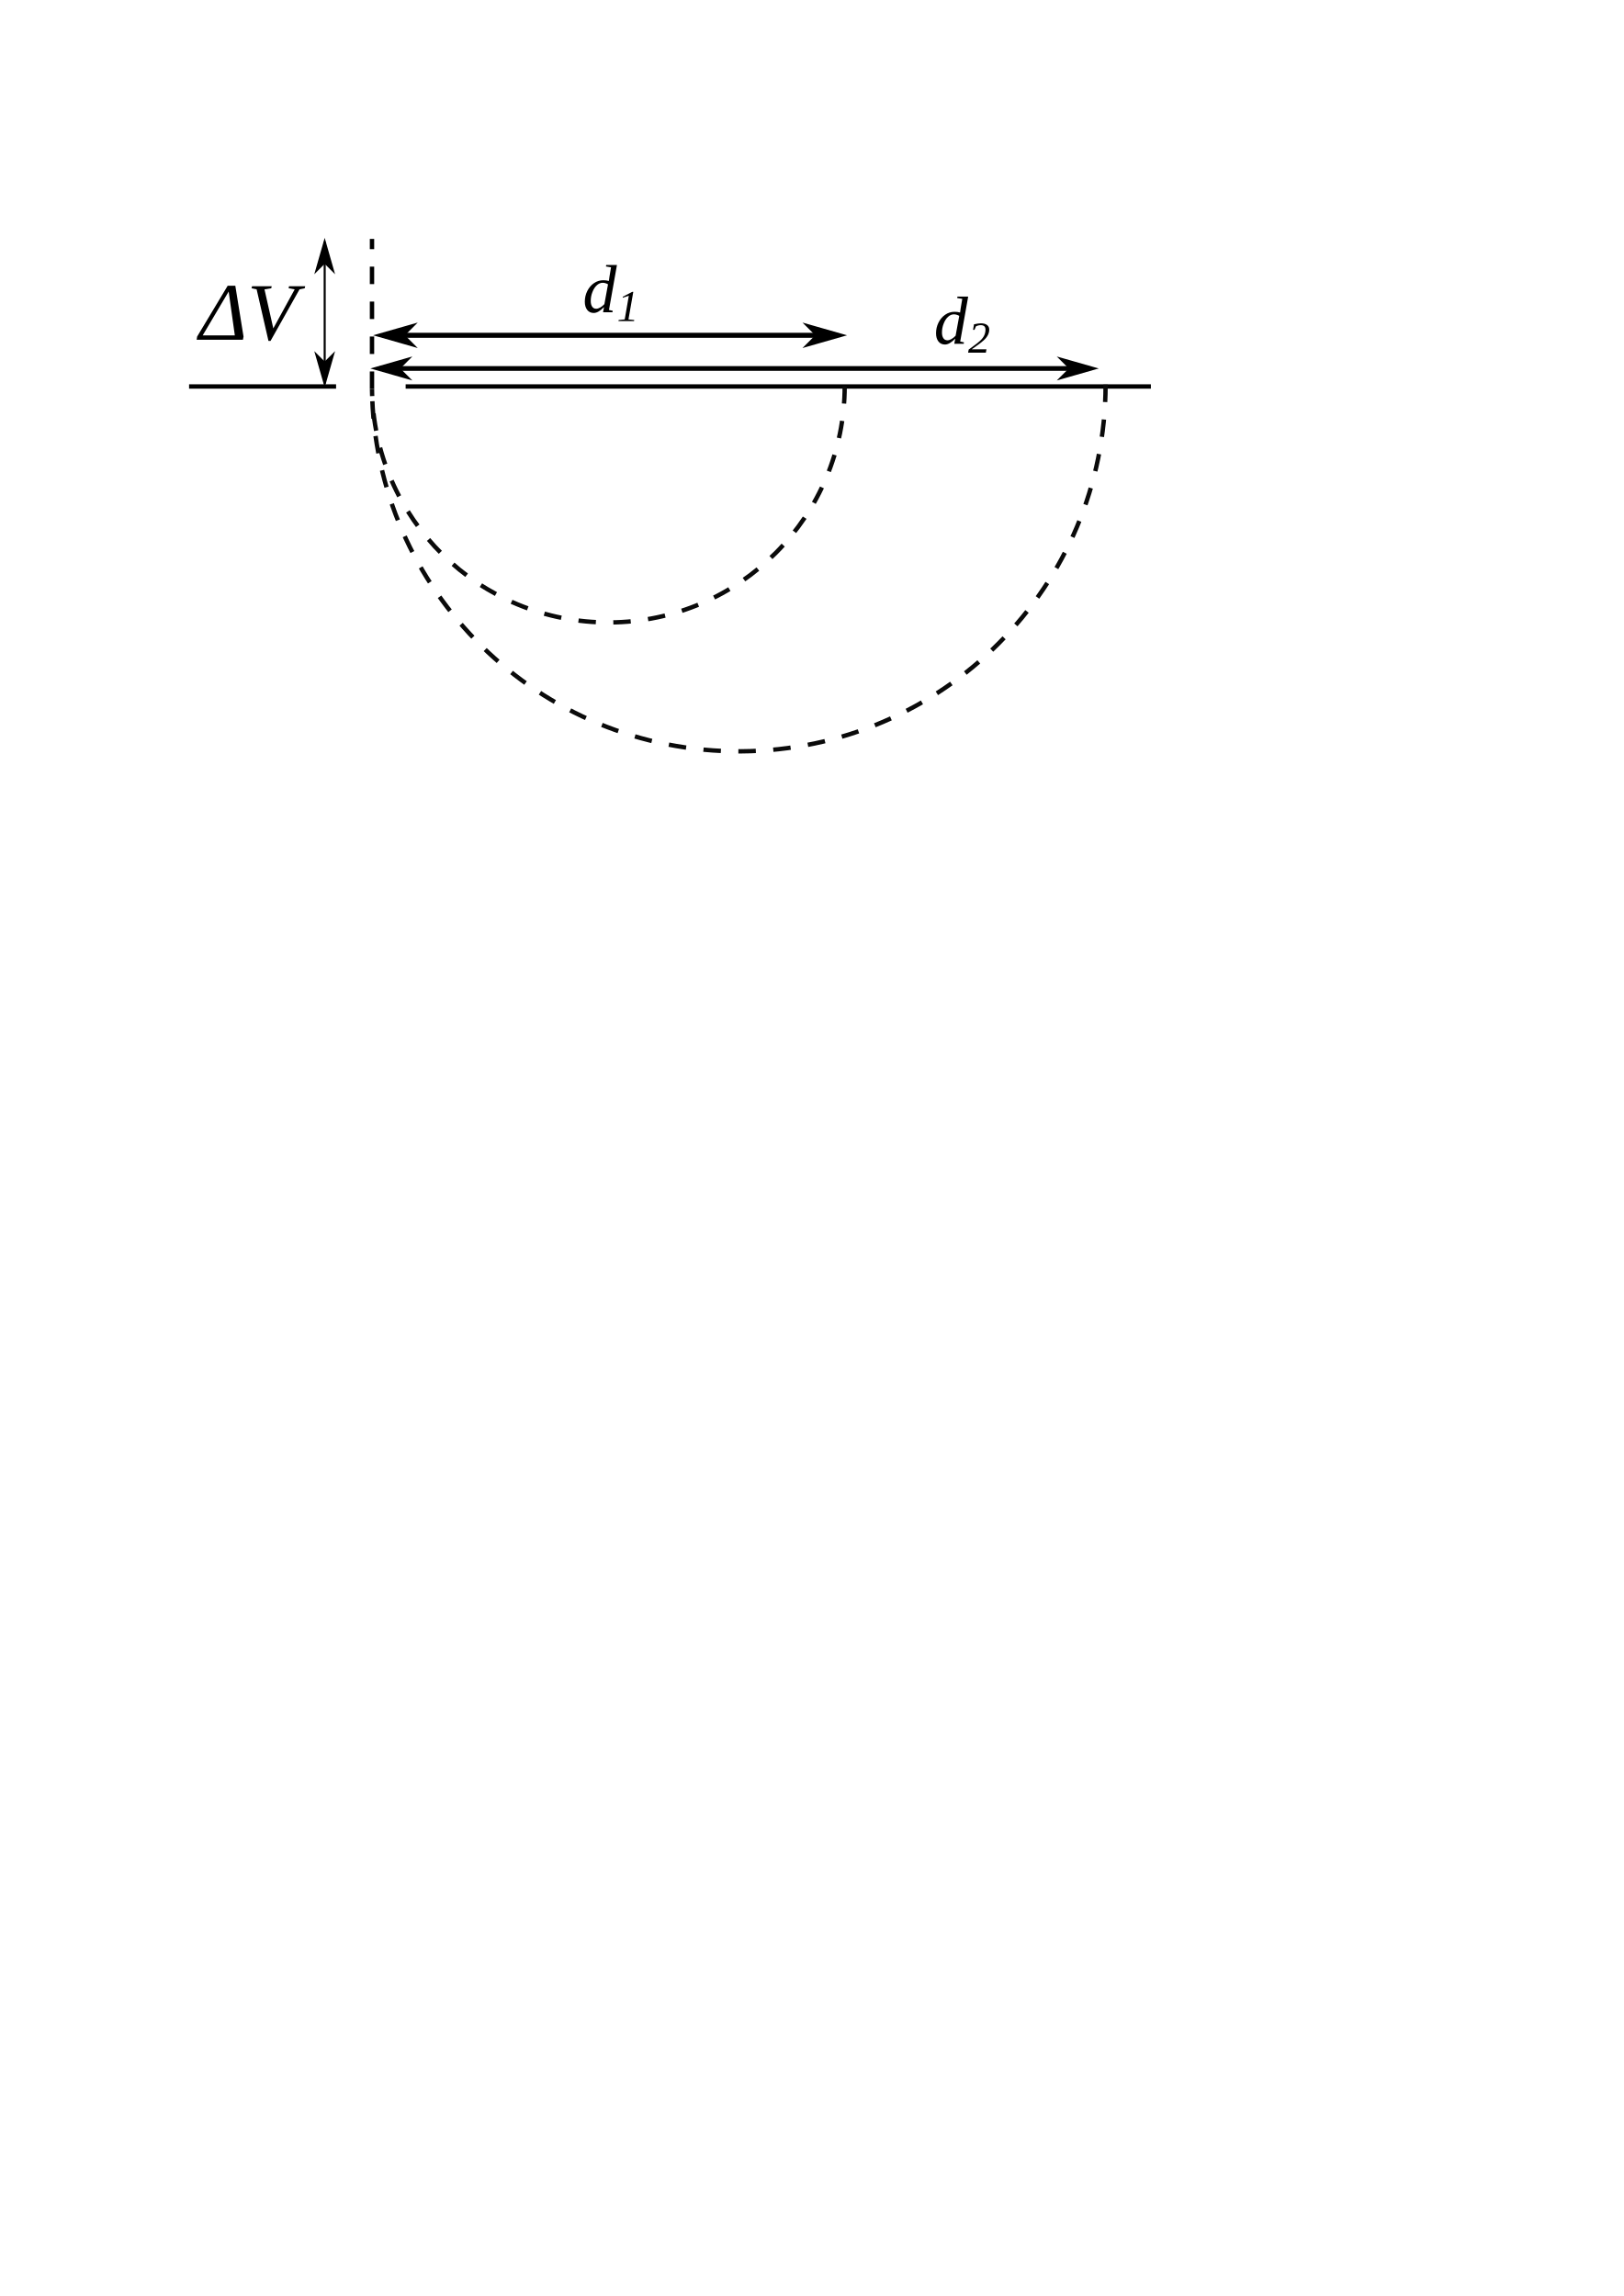
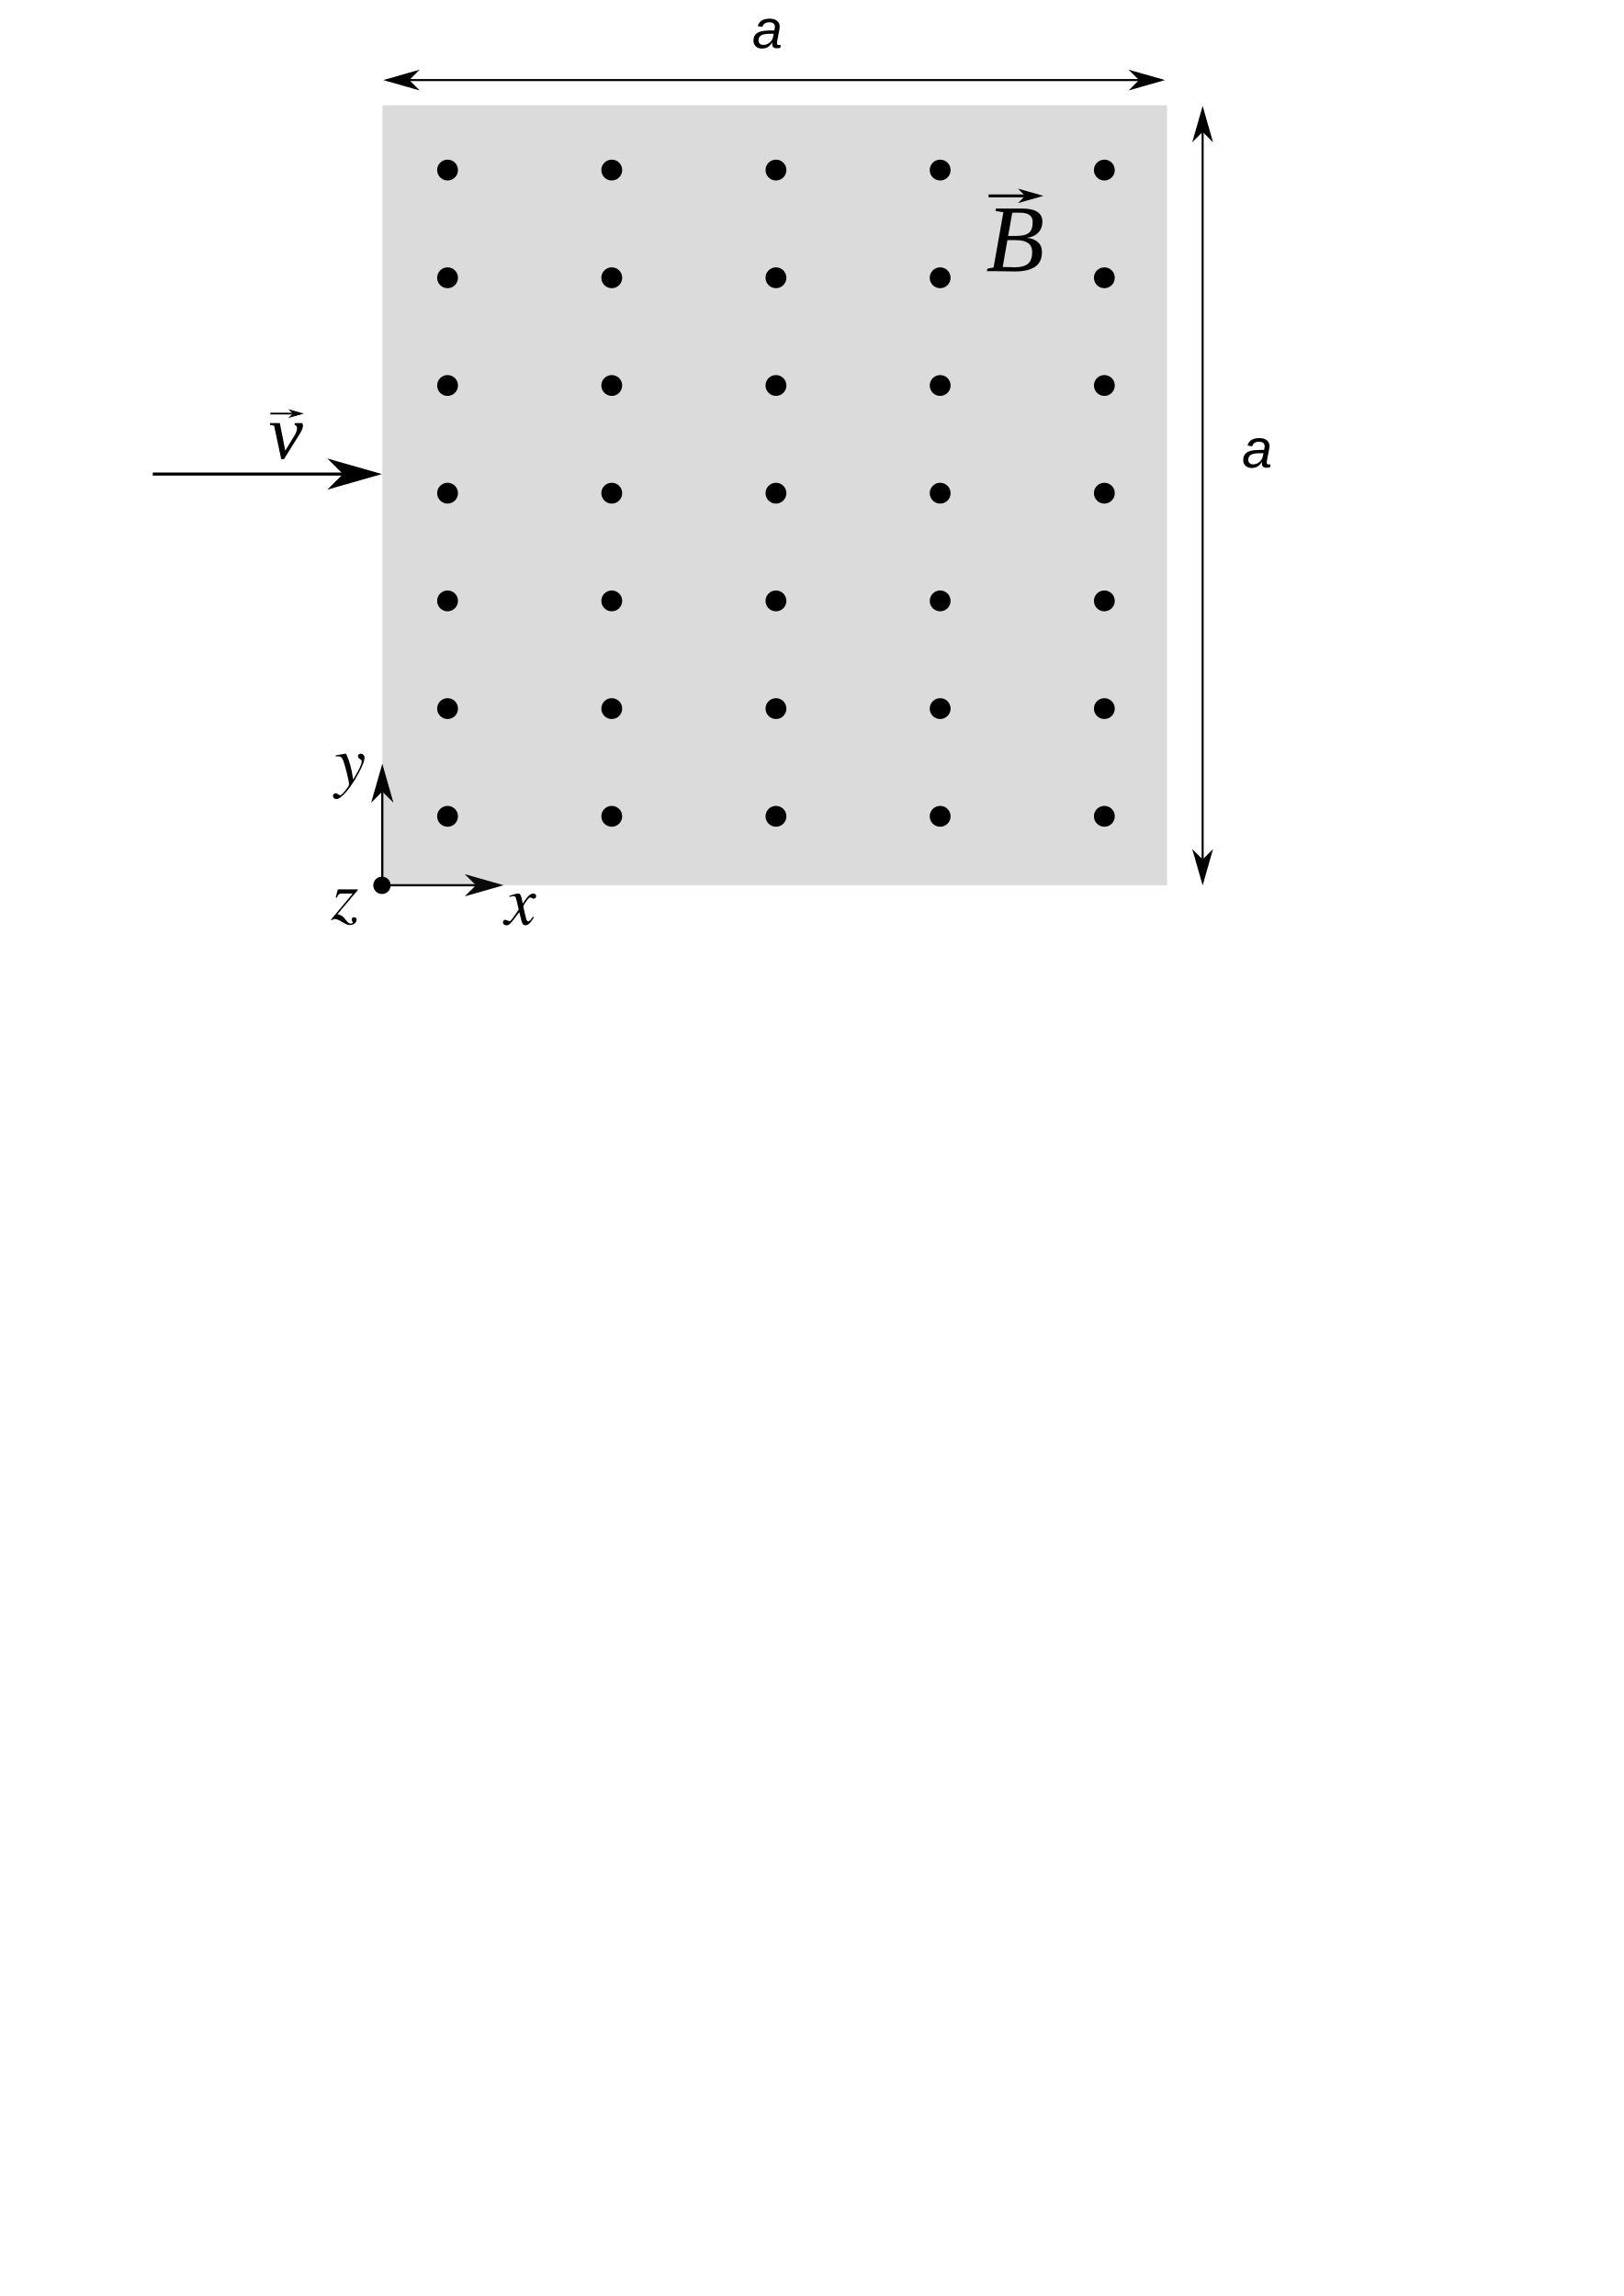
- <svg xmlns="http://www.w3.org/2000/svg" width="210mm" height="297mm" viewBox="0 0 210 297" version="1.1" id="svg1185">
-   <defs id="defs1179">
-     <marker style="overflow:visible" id="marker4689" refX="0.0" refY="0.0" orient="auto">
-       <path transform="scale(0.4) translate(10,0)" style="fill-rule:evenodd;stroke:#000000;stroke-width:1pt;stroke-opacity:1;fill:#000000;fill-opacity:1" d="M 0.0,0.0 L 5.0,-5.0 L -12.5,0.0 L 5.0,5.0 L 0.0,0.0 z " id="path4687" />
+ <svg xmlns="http://www.w3.org/2000/svg" width="210mm" height="297mm" viewBox="0 0 744.094 1052.362" id="svg7796" version="1.1">
+   <defs id="defs7798">
+     <marker orient="auto" refY="0.0" refX="0.0" id="Arrow1Lstart" style="overflow:visible">
+       <path id="path1198" d="M 0.0,0.0 L 5.0,-5.0 L -12.5,0.0 L 5.0,5.0 L 0.0,0.0 z " style="fill-rule:evenodd;stroke:#000000;stroke-width:1pt;stroke-opacity:1;fill:#000000;fill-opacity:1" transform="scale(0.8) translate(12.5,0)" />
+     </marker>
+     <marker style="overflow:visible;" id="marker1148" refX="0.0" refY="0.0" orient="auto">
+       <path transform="scale(0.8) rotate(180) translate(12.5,0)" style="fill-rule:evenodd;stroke:#000000;stroke-width:1pt;stroke-opacity:1;fill:#000000;fill-opacity:1" d="M 0.0,0.0 L 5.0,-5.0 L -12.5,0.0 L 5.0,5.0 L 0.0,0.0 z " id="path1146" />
    </marker>
    <marker orient="auto" refY="0.0" refX="0.0" id="Arrow1Mend" style="overflow:visible;">
-       <path id="path2089" d="M 0.0,0.0 L 5.0,-5.0 L -12.5,0.0 L 5.0,5.0 L 0.0,0.0 z " style="fill-rule:evenodd;stroke:#000000;stroke-width:1pt;stroke-opacity:1;fill:#000000;fill-opacity:1" transform="scale(0.4) rotate(180) translate(10,0)" />
+       <path id="path878" d="M 0.0,0.0 L 5.0,-5.0 L -12.5,0.0 L 5.0,5.0 L 0.0,0.0 z " style="fill-rule:evenodd;stroke:#000000;stroke-width:1pt;stroke-opacity:1;fill:#000000;fill-opacity:1" transform="scale(0.4) rotate(180) translate(10,0)" />
    </marker>
-     <marker orient="auto" refY="0.0" refX="0.0" id="Arrow1Mstart" style="overflow:visible">
-       <path id="path2086" d="M 0.0,0.0 L 5.0,-5.0 L -12.5,0.0 L 5.0,5.0 L 0.0,0.0 z " style="fill-rule:evenodd;stroke:#000000;stroke-width:1pt;stroke-opacity:1;fill:#000000;fill-opacity:1" transform="scale(0.4) translate(10,0)" />
+     <marker orient="auto" refY="0.0" refX="0.0" id="Arrow1Lend" style="overflow:visible;">
+       <path id="path844" d="M 0.0,0.0 L 5.0,-5.0 L -12.5,0.0 L 5.0,5.0 L 0.0,0.0 z " style="fill-rule:evenodd;stroke:#000000;stroke-width:1pt;stroke-opacity:1;fill:#000000;fill-opacity:1" transform="scale(0.8) rotate(180) translate(12.5,0)" />
    </marker>
-     <marker orient="auto" refY="0.0" refX="0.0" id="Arrow1Lstart" style="overflow:visible">
-       <path id="path2080" d="M 0.0,0.0 L 5.0,-5.0 L -12.5,0.0 L 5.0,5.0 L 0.0,0.0 z " style="fill-rule:evenodd;stroke:#000000;stroke-width:1pt;stroke-opacity:1;fill:#000000;fill-opacity:1" transform="scale(0.8) translate(12.5,0)" />
+     <marker orient="auto" refY="0" refX="0" id="Arrow1Lstart-6-3" style="overflow:visible">
+       <path id="path880-1-6" d="M 0,0 5,-5 -12.5,0 5,5 Z" style="fill:#000000;fill-opacity:1;fill-rule:evenodd;stroke:#000000;stroke-width:1pt;stroke-opacity:1" transform="matrix(0.8,0,0,0.8,10,0)" />
    </marker>
-     <marker style="overflow:visible" id="marker1976" refX="0" refY="0" orient="auto">
-       <path transform="matrix(-0.4,0,0,-0.4,-4,0)" style="fill:#0a0a0a;fill-opacity:1;fill-rule:evenodd;stroke:#0a0a0a;stroke-width:1pt;stroke-opacity:1" d="M 0,0 5,-5 -12.5,0 5,5 Z" id="path1974" />
-     </marker>
-     <marker style="overflow:visible" id="marker1890" refX="0" refY="0" orient="auto">
-       <path transform="matrix(-0.8,0,0,-0.8,-10,0)" style="fill:#000000;fill-opacity:1;fill-rule:evenodd;stroke:#000000;stroke-width:1pt;stroke-opacity:1" d="M 0,0 5,-5 -12.5,0 5,5 Z" id="path1888" />
-     </marker>
-     <marker orient="auto" refY="0" refX="0" id="Arrow1Mstart-6" style="overflow:visible">
-       <path id="path2086-7" d="M 0,0 5,-5 -12.5,0 5,5 Z" style="fill:#000000;fill-opacity:1;fill-rule:evenodd;stroke:#000000;stroke-width:1pt;stroke-opacity:1" transform="matrix(0.4,0,0,0.4,4,0)" />
+     <marker orient="auto" refY="0" refX="0" id="Arrow1Lend-8-0" style="overflow:visible">
+       <path id="path883-7-6" d="M 0,0 5,-5 -12.5,0 5,5 Z" style="fill:#0a0a0a;fill-opacity:1;fill-rule:evenodd;stroke:#0a0a0a;stroke-width:1pt;stroke-opacity:1" transform="matrix(-0.8,0,0,-0.8,-10,0)" />
    </marker>
    <marker orient="auto" refY="0" refX="0" id="Arrow1Mend-5" style="overflow:visible">
-       <path id="path2089-3" d="M 0,0 5,-5 -12.5,0 5,5 Z" style="fill:#000000;fill-opacity:1;fill-rule:evenodd;stroke:#000000;stroke-width:1pt;stroke-opacity:1" transform="matrix(-0.4,0,0,-0.4,-4,0)" />
+       <path id="path878-3" d="M 0,0 5,-5 -12.5,0 5,5 Z" style="fill:#0a0a0a;fill-opacity:1;fill-rule:evenodd;stroke:#0a0a0a;stroke-width:1pt;stroke-opacity:1" transform="matrix(-0.4,0,0,-0.4,-4,0)" />
+     </marker>
+     <marker orient="auto" refY="0" refX="0" id="Arrow1Lstart-8" style="overflow:visible">
+       <path id="path1198-7" d="M 0,0 5,-5 -12.5,0 5,5 Z" style="fill:#000000;fill-opacity:1;fill-rule:evenodd;stroke:#000000;stroke-width:1pt;stroke-opacity:1" transform="matrix(0.8,0,0,0.8,10,0)" />
+     </marker>
+     <marker style="overflow:visible" id="marker1148-9" refX="0" refY="0" orient="auto">
+       <path transform="matrix(-0.8,0,0,-0.8,-10,0)" style="fill:#000000;fill-opacity:1;fill-rule:evenodd;stroke:#000000;stroke-width:1pt;stroke-opacity:1" d="M 0,0 5,-5 -12.5,0 5,5 Z" id="path1146-2" />
    </marker>
  </defs>
  <g id="layer1">
-     <flowRoot xml:space="preserve" id="flowRoot1866" style="fill:black;stroke:none;stroke-opacity:1;stroke-width:1px;stroke-linejoin:miter;stroke-linecap:butt;fill-opacity:1;font-family:'Times New Roman';font-style:normal;font-weight:normal;font-size:53.333px;line-height:125%;letter-spacing:0px;word-spacing:0px;-inkscape-font-specification:'Times New Roman, ';font-stretch:normal;font-variant:normal">
-       <flowRegion id="flowRegion1868">
-         <rect id="rect1870" width="157.143" height="112.143" x="26.429" y="51.805" />
-       </flowRegion>
-       <flowPara id="flowPara1872" />
-     </flowRoot>
-     <path style="fill:none;fill-rule:evenodd;stroke:#000000;stroke-width:0.565;stroke-linecap:butt;stroke-linejoin:miter;stroke-miterlimit:4;stroke-dasharray:none;stroke-opacity:1" d="M 52.463,49.993 H 148.847" id="path2057" />
-     <path style="fill:none;fill-rule:evenodd;stroke:#000000;stroke-width:0.565;stroke-linecap:butt;stroke-linejoin:miter;stroke-miterlimit:4;stroke-dasharray:none;stroke-opacity:1" d="M 43.467,49.993 H 24.455" id="path2059" />
-     <path style="fill:none;fill-opacity:1;stroke:#0a0a0a;stroke-width:0.565;stroke-miterlimit:4;stroke-dasharray:2.26, 2.26;stroke-dashoffset:0;stroke-opacity:1" id="path2061" d="M 142.989,49.748 A 47.44,47.44 0 0 1 95.83,97.188 47.44,47.44 0 0 1 48.112,50.31" />
-     <path style="fill:none;fill-opacity:1;stroke:#0a0a0a;stroke-width:0.564;stroke-miterlimit:4;stroke-dasharray:2.256, 2.256;stroke-dashoffset:0;stroke-opacity:1" id="path2061-3" d="M 109.247,49.948 A 30.569,30.569 0 0 1 78.859,80.516 30.569,30.569 0 0 1 48.112,50.31" />
-     <path style="fill:none;fill-rule:evenodd;stroke:#000000;stroke-width:0.649;stroke-linecap:butt;stroke-linejoin:miter;stroke-miterlimit:4;stroke-dasharray:none;stroke-opacity:1;marker-start:url(#Arrow1Mstart);marker-end:url(#Arrow1Mend)" d="M 49.539,43.372 H 108.277" id="path2078" />
-     <text xml:space="preserve" style="font-style:normal;font-variant:normal;font-weight:normal;font-stretch:normal;font-size:14.111px;line-height:125%;font-family:'Times New Roman';-inkscape-font-specification:'Times New Roman, ';letter-spacing:0px;word-spacing:0px;fill:#000000;fill-opacity:1;stroke:none;stroke-width:0.265px;stroke-linecap:butt;stroke-linejoin:miter;stroke-opacity:1" x="75.37" y="40.389" id="text2537">
-       <tspan id="tspan2535" x="75.37" y="40.389" style="font-style:italic;font-size:8.819px;stroke-width:0.265px">d<tspan style="font-size:65%;baseline-shift:sub" id="tspan2541">1</tspan>
-       </tspan>
+     <rect style="fill:#dbdbdb;fill-opacity:1;stroke:none;stroke-width:1.781;stroke-linecap:butt;stroke-linejoin:round;stroke-miterlimit:4;stroke-dasharray:none;stroke-dashoffset:0;stroke-opacity:1;paint-order:normal" id="rect861" width="359.622" height="357.481" x="175.196" y="48.269" />
+     <g id="g1208" transform="matrix(0.8775249,0,0,0.8775249,81.65852,-161.5992)" style="stroke-width:1.14">
+       <text id="text865" y="325.8" x="421.875" style="font-style:italic;font-variant:normal;font-weight:normal;font-stretch:normal;font-size:50px;line-height:1.25;font-family:'Times New Roman';-inkscape-font-specification:'Times New Roman, Italic';letter-spacing:0px;word-spacing:0px;fill:#000000;fill-opacity:1;stroke:none;stroke-width:1.068" xml:space="preserve">
+         <tspan style="stroke-width:1.068" y="325.8" x="421.875" id="tspan863">B</tspan>
+       </text>
+       <path id="path867" d="m 423.199,286.461 h 25.688" style="fill:none;stroke:#000000;stroke-width:1.496;stroke-linecap:butt;stroke-linejoin:miter;stroke-miterlimit:4;stroke-dasharray:none;stroke-opacity:1;marker-end:url(#Arrow1Mend)" />
+     </g>
+     <g id="g1277" transform="matrix(0.8775249,0,0,0.8775249,103.6779,48.13989)" style="stroke-width:1.14">
+       <circle r="5.445" cy="258.998" cx="115.583" id="path1210" style="fill:#000000;fill-opacity:1;stroke:none;stroke-width:1.496;stroke-linecap:butt;stroke-linejoin:round;stroke-miterlimit:4;stroke-dasharray:none;stroke-dashoffset:0;stroke-opacity:1;paint-order:normal" />
+       <circle r="5.445" cy="258.998" cx="201.333" id="path1210-3" style="fill:#000000;fill-opacity:1;stroke:none;stroke-width:1.496;stroke-linecap:butt;stroke-linejoin:round;stroke-miterlimit:4;stroke-dasharray:none;stroke-dashoffset:0;stroke-opacity:1;paint-order:normal" />
+       <circle r="5.445" cy="258.998" cx="287.083" id="path1210-6" style="fill:#000000;fill-opacity:1;stroke:none;stroke-width:1.496;stroke-linecap:butt;stroke-linejoin:round;stroke-miterlimit:4;stroke-dasharray:none;stroke-dashoffset:0;stroke-opacity:1;paint-order:normal" />
+       <circle r="5.445" cy="258.998" cx="372.833" id="path1210-7" style="fill:#000000;fill-opacity:1;stroke:none;stroke-width:1.496;stroke-linecap:butt;stroke-linejoin:round;stroke-miterlimit:4;stroke-dasharray:none;stroke-dashoffset:0;stroke-opacity:1;paint-order:normal" />
+       <circle r="5.445" cy="258.998" cx="458.583" id="path1210-5" style="fill:#000000;fill-opacity:1;stroke:none;stroke-width:1.496;stroke-linecap:butt;stroke-linejoin:round;stroke-miterlimit:4;stroke-dasharray:none;stroke-dashoffset:0;stroke-opacity:1;paint-order:normal" />
+     </g>
+     <g transform="matrix(0.8775249,0,0,0.8775249,103.6779,97.50724)" id="g1277-2" style="stroke-width:1.14">
+       <circle r="5.445" cy="258.998" cx="115.583" id="path1210-70" style="fill:#000000;fill-opacity:1;stroke:none;stroke-width:1.496;stroke-linecap:butt;stroke-linejoin:round;stroke-miterlimit:4;stroke-dasharray:none;stroke-dashoffset:0;stroke-opacity:1;paint-order:normal" />
+       <circle r="5.445" cy="258.998" cx="201.333" id="path1210-3-9" style="fill:#000000;fill-opacity:1;stroke:none;stroke-width:1.496;stroke-linecap:butt;stroke-linejoin:round;stroke-miterlimit:4;stroke-dasharray:none;stroke-dashoffset:0;stroke-opacity:1;paint-order:normal" />
+       <circle r="5.445" cy="258.998" cx="287.083" id="path1210-6-3" style="fill:#000000;fill-opacity:1;stroke:none;stroke-width:1.496;stroke-linecap:butt;stroke-linejoin:round;stroke-miterlimit:4;stroke-dasharray:none;stroke-dashoffset:0;stroke-opacity:1;paint-order:normal" />
+       <circle r="5.445" cy="258.998" cx="372.833" id="path1210-7-6" style="fill:#000000;fill-opacity:1;stroke:none;stroke-width:1.496;stroke-linecap:butt;stroke-linejoin:round;stroke-miterlimit:4;stroke-dasharray:none;stroke-dashoffset:0;stroke-opacity:1;paint-order:normal" />
+       <circle r="5.445" cy="258.998" cx="458.583" id="path1210-5-0" style="fill:#000000;fill-opacity:1;stroke:none;stroke-width:1.496;stroke-linecap:butt;stroke-linejoin:round;stroke-miterlimit:4;stroke-dasharray:none;stroke-dashoffset:0;stroke-opacity:1;paint-order:normal" />
+     </g>
+     <g transform="matrix(0.8775249,0,0,0.8775249,103.6779,146.8746)" id="g1277-6" style="stroke-width:1.14">
+       <circle r="5.445" cy="258.998" cx="115.583" id="path1210-2" style="fill:#000000;fill-opacity:1;stroke:none;stroke-width:1.496;stroke-linecap:butt;stroke-linejoin:round;stroke-miterlimit:4;stroke-dasharray:none;stroke-dashoffset:0;stroke-opacity:1;paint-order:normal" />
+       <circle r="5.445" cy="258.998" cx="201.333" id="path1210-3-6" style="fill:#000000;fill-opacity:1;stroke:none;stroke-width:1.496;stroke-linecap:butt;stroke-linejoin:round;stroke-miterlimit:4;stroke-dasharray:none;stroke-dashoffset:0;stroke-opacity:1;paint-order:normal" />
+       <circle r="5.445" cy="258.998" cx="287.083" id="path1210-6-1" style="fill:#000000;fill-opacity:1;stroke:none;stroke-width:1.496;stroke-linecap:butt;stroke-linejoin:round;stroke-miterlimit:4;stroke-dasharray:none;stroke-dashoffset:0;stroke-opacity:1;paint-order:normal" />
+       <circle r="5.445" cy="258.998" cx="372.833" id="path1210-7-8" style="fill:#000000;fill-opacity:1;stroke:none;stroke-width:1.496;stroke-linecap:butt;stroke-linejoin:round;stroke-miterlimit:4;stroke-dasharray:none;stroke-dashoffset:0;stroke-opacity:1;paint-order:normal" />
+       <circle r="5.445" cy="258.998" cx="458.583" id="path1210-5-7" style="fill:#000000;fill-opacity:1;stroke:none;stroke-width:1.496;stroke-linecap:butt;stroke-linejoin:round;stroke-miterlimit:4;stroke-dasharray:none;stroke-dashoffset:0;stroke-opacity:1;paint-order:normal" />
+     </g>
+     <g transform="matrix(0.8775249,0,0,0.8775249,103.6779,-99.96215)" id="g1277-3" style="stroke-width:1.14">
+       <circle r="5.445" cy="258.998" cx="115.583" id="path1210-67" style="fill:#000000;fill-opacity:1;stroke:none;stroke-width:1.496;stroke-linecap:butt;stroke-linejoin:round;stroke-miterlimit:4;stroke-dasharray:none;stroke-dashoffset:0;stroke-opacity:1;paint-order:normal" />
+       <circle r="5.445" cy="258.998" cx="201.333" id="path1210-3-5" style="fill:#000000;fill-opacity:1;stroke:none;stroke-width:1.496;stroke-linecap:butt;stroke-linejoin:round;stroke-miterlimit:4;stroke-dasharray:none;stroke-dashoffset:0;stroke-opacity:1;paint-order:normal" />
+       <circle r="5.445" cy="258.998" cx="287.083" id="path1210-6-35" style="fill:#000000;fill-opacity:1;stroke:none;stroke-width:1.496;stroke-linecap:butt;stroke-linejoin:round;stroke-miterlimit:4;stroke-dasharray:none;stroke-dashoffset:0;stroke-opacity:1;paint-order:normal" />
+       <circle r="5.445" cy="258.998" cx="372.833" id="path1210-7-62" style="fill:#000000;fill-opacity:1;stroke:none;stroke-width:1.496;stroke-linecap:butt;stroke-linejoin:round;stroke-miterlimit:4;stroke-dasharray:none;stroke-dashoffset:0;stroke-opacity:1;paint-order:normal" />
+       <circle r="5.445" cy="258.998" cx="458.583" id="path1210-5-9" style="fill:#000000;fill-opacity:1;stroke:none;stroke-width:1.496;stroke-linecap:butt;stroke-linejoin:round;stroke-miterlimit:4;stroke-dasharray:none;stroke-dashoffset:0;stroke-opacity:1;paint-order:normal" />
+     </g>
+     <g transform="matrix(0.8775249,0,0,0.8775249,103.6779,-50.59481)" id="g1277-2-1" style="stroke-width:1.14">
+       <circle r="5.445" cy="258.998" cx="115.583" id="path1210-70-2" style="fill:#000000;fill-opacity:1;stroke:none;stroke-width:1.496;stroke-linecap:butt;stroke-linejoin:round;stroke-miterlimit:4;stroke-dasharray:none;stroke-dashoffset:0;stroke-opacity:1;paint-order:normal" />
+       <circle r="5.445" cy="258.998" cx="201.333" id="path1210-3-9-7" style="fill:#000000;fill-opacity:1;stroke:none;stroke-width:1.496;stroke-linecap:butt;stroke-linejoin:round;stroke-miterlimit:4;stroke-dasharray:none;stroke-dashoffset:0;stroke-opacity:1;paint-order:normal" />
+       <circle r="5.445" cy="258.998" cx="287.083" id="path1210-6-3-0" style="fill:#000000;fill-opacity:1;stroke:none;stroke-width:1.496;stroke-linecap:butt;stroke-linejoin:round;stroke-miterlimit:4;stroke-dasharray:none;stroke-dashoffset:0;stroke-opacity:1;paint-order:normal" />
+       <circle r="5.445" cy="258.998" cx="372.833" id="path1210-7-6-9" style="fill:#000000;fill-opacity:1;stroke:none;stroke-width:1.496;stroke-linecap:butt;stroke-linejoin:round;stroke-miterlimit:4;stroke-dasharray:none;stroke-dashoffset:0;stroke-opacity:1;paint-order:normal" />
+       <circle r="5.445" cy="258.998" cx="458.583" id="path1210-5-0-3" style="fill:#000000;fill-opacity:1;stroke:none;stroke-width:1.496;stroke-linecap:butt;stroke-linejoin:round;stroke-miterlimit:4;stroke-dasharray:none;stroke-dashoffset:0;stroke-opacity:1;paint-order:normal" />
+     </g>
+     <g transform="matrix(0.8775249,0,0,0.8775249,103.6779,-1.227475)" id="g1277-6-6" style="stroke-width:1.14">
+       <circle r="5.445" cy="258.998" cx="115.583" id="path1210-2-0" style="fill:#000000;fill-opacity:1;stroke:none;stroke-width:1.496;stroke-linecap:butt;stroke-linejoin:round;stroke-miterlimit:4;stroke-dasharray:none;stroke-dashoffset:0;stroke-opacity:1;paint-order:normal" />
+       <circle r="5.445" cy="258.998" cx="201.333" id="path1210-3-6-6" style="fill:#000000;fill-opacity:1;stroke:none;stroke-width:1.496;stroke-linecap:butt;stroke-linejoin:round;stroke-miterlimit:4;stroke-dasharray:none;stroke-dashoffset:0;stroke-opacity:1;paint-order:normal" />
+       <circle r="5.445" cy="258.998" cx="287.083" id="path1210-6-1-2" style="fill:#000000;fill-opacity:1;stroke:none;stroke-width:1.496;stroke-linecap:butt;stroke-linejoin:round;stroke-miterlimit:4;stroke-dasharray:none;stroke-dashoffset:0;stroke-opacity:1;paint-order:normal" />
+       <circle r="5.445" cy="258.998" cx="372.833" id="path1210-7-8-6" style="fill:#000000;fill-opacity:1;stroke:none;stroke-width:1.496;stroke-linecap:butt;stroke-linejoin:round;stroke-miterlimit:4;stroke-dasharray:none;stroke-dashoffset:0;stroke-opacity:1;paint-order:normal" />
+       <circle r="5.445" cy="258.998" cx="458.583" id="path1210-5-7-1" style="fill:#000000;fill-opacity:1;stroke:none;stroke-width:1.496;stroke-linecap:butt;stroke-linejoin:round;stroke-miterlimit:4;stroke-dasharray:none;stroke-dashoffset:0;stroke-opacity:1;paint-order:normal" />
+     </g>
+     <g id="g1136" transform="translate(-11.36422,-35.03967)">
+       <path id="path874-0-8" d="m 186.56,387.045 v 53.745 h 53.669" style="fill:none;stroke:#000000;stroke-width:1.004px;stroke-linecap:butt;stroke-linejoin:miter;stroke-opacity:1;marker-start:url(#Arrow1Lstart-6-3);marker-end:url(#Arrow1Lend-8-0)" />
+       <text id="text2194-2-7" y="458.765" x="242.722" style="font-style:italic;font-variant:normal;font-weight:normal;font-stretch:normal;font-size:45.544px;line-height:0%;font-family:Ubuntu;-inkscape-font-specification:'Ubuntu Italic';letter-spacing:0px;word-spacing:0px;fill:#000000;fill-opacity:1;stroke:none;stroke-width:1.004" xml:space="preserve">
+         <tspan style="font-style:italic;font-variant:normal;font-weight:normal;font-stretch:normal;font-size:32.134px;line-height:1.25;font-family:'Nimbus Roman No9 L';-inkscape-font-specification:'Nimbus Roman No9 L Italic';stroke-width:1.004" y="458.765" x="242.722" id="tspan2192-3-9">x</tspan>
+       </text>
+       <text id="text2198-7-2" y="394.667" x="164.721" style="font-style:italic;font-variant:normal;font-weight:normal;font-stretch:normal;font-size:45.544px;line-height:0%;font-family:'Nimbus Roman No9 L';-inkscape-font-specification:'Nimbus Roman No9 L Italic';letter-spacing:0px;word-spacing:0px;fill:#000000;fill-opacity:1;stroke:none;stroke-width:1.004" xml:space="preserve">
+         <tspan style="font-size:32.134px;line-height:1.25;stroke-width:1.004" y="394.667" x="164.721" id="tspan2196-5-0">y</tspan>
+       </text>
+       <text id="text2198-7-2-7" y="456.429" x="163.104" style="font-style:italic;font-variant:normal;font-weight:normal;font-stretch:normal;font-size:45.544px;line-height:0%;font-family:'Nimbus Roman No9 L';-inkscape-font-specification:'Nimbus Roman No9 L Italic';letter-spacing:0px;word-spacing:0px;fill:#000000;fill-opacity:1;stroke:none;stroke-width:1.004" xml:space="preserve">
+         <tspan style="font-size:32.134px;line-height:1.25;stroke-width:1.004" y="456.429" x="163.104" id="tspan2196-5-0-5">z</tspan>
+       </text>
+       <circle r="3.443" cy="440.826" cx="186.406" id="path5156" style="fill:#000000;fill-opacity:1;fill-rule:evenodd;stroke:#000000;stroke-width:1.071px;stroke-linecap:butt;stroke-linejoin:miter;stroke-opacity:1" />
+     </g>
+     <path style="fill:none;fill-rule:evenodd;stroke:#000000;stroke-width:1.406;stroke-linecap:butt;stroke-linejoin:miter;stroke-miterlimit:4;stroke-dasharray:none;stroke-opacity:1;marker-end:url(#Arrow1Lend)" d="M 70.007,217.283 H 172.285" id="path976" />
+     <g id="g2705" transform="matrix(0.7052553,0,0,0.7052553,34.02895,54.66847)">
+       <text id="text1798" y="220.407" x="126.427" style="font-style:normal;font-variant:normal;font-weight:normal;font-stretch:normal;font-size:37.5px;line-height:125%;font-family:'Times New Roman';-inkscape-font-specification:'Times New Roman, ';letter-spacing:0px;word-spacing:0px;fill:#000000;fill-opacity:1;stroke:none;stroke-width:0.938px;stroke-linecap:butt;stroke-linejoin:miter;stroke-opacity:1" xml:space="preserve">
+         <tspan style="font-style:italic;font-size:50px;stroke-width:0.938px" y="220.407" x="126.427" id="tspan1796">v</tspan>
+       </text>
+       <path id="path867-5" d="m 127.425,191.268 h 19.513" style="fill:none;stroke:#000000;stroke-width:1.144;stroke-linecap:butt;stroke-linejoin:miter;stroke-miterlimit:4;stroke-dasharray:none;stroke-opacity:1;marker-end:url(#Arrow1Mend-5)" />
+     </g>
+     <path style="fill:none;fill-rule:evenodd;stroke:#000000;stroke-width:0.938px;stroke-linecap:butt;stroke-linejoin:miter;stroke-opacity:1;marker-start:url(#Arrow1Lstart);marker-end:url(#marker1148)" d="M 177.487,36.698 H 532.063" id="path1138" />
+     <path style="fill:none;fill-rule:evenodd;stroke:#000000;stroke-width:0.938px;stroke-linecap:butt;stroke-linejoin:miter;stroke-opacity:1;marker-start:url(#Arrow1Lstart-8);marker-end:url(#marker1148-9)" d="M 551.136,50.366 V 404.004" id="path1138-0" />
+     <g transform="matrix(0.8775249,0,0,0.8775249,103.6779,-149.3295)" id="g1277-3-2" style="stroke-width:1.14">
+       <circle r="5.445" cy="258.998" cx="115.583" id="path1210-67-3" style="fill:#000000;fill-opacity:1;stroke:none;stroke-width:1.496;stroke-linecap:butt;stroke-linejoin:round;stroke-miterlimit:4;stroke-dasharray:none;stroke-dashoffset:0;stroke-opacity:1;paint-order:normal" />
+       <circle r="5.445" cy="258.998" cx="201.333" id="path1210-3-5-7" style="fill:#000000;fill-opacity:1;stroke:none;stroke-width:1.496;stroke-linecap:butt;stroke-linejoin:round;stroke-miterlimit:4;stroke-dasharray:none;stroke-dashoffset:0;stroke-opacity:1;paint-order:normal" />
+       <circle r="5.445" cy="258.998" cx="287.083" id="path1210-6-35-5" style="fill:#000000;fill-opacity:1;stroke:none;stroke-width:1.496;stroke-linecap:butt;stroke-linejoin:round;stroke-miterlimit:4;stroke-dasharray:none;stroke-dashoffset:0;stroke-opacity:1;paint-order:normal" />
+       <circle r="5.445" cy="258.998" cx="372.833" id="path1210-7-62-9" style="fill:#000000;fill-opacity:1;stroke:none;stroke-width:1.496;stroke-linecap:butt;stroke-linejoin:round;stroke-miterlimit:4;stroke-dasharray:none;stroke-dashoffset:0;stroke-opacity:1;paint-order:normal" />
+       <circle r="5.445" cy="258.998" cx="458.583" id="path1210-5-9-2" style="fill:#000000;fill-opacity:1;stroke:none;stroke-width:1.496;stroke-linecap:butt;stroke-linejoin:round;stroke-miterlimit:4;stroke-dasharray:none;stroke-dashoffset:0;stroke-opacity:1;paint-order:normal" />
+     </g>
+     <text xml:space="preserve" style="font-style:normal;font-variant:normal;font-weight:normal;font-stretch:normal;font-size:25px;line-height:20%;font-family:Arial;-inkscape-font-specification:Arial;text-align:start;letter-spacing:0px;word-spacing:0px;writing-mode:lr-tb;text-anchor:start;fill:#000000;fill-opacity:1;stroke:none;stroke-width:0.938px;stroke-linecap:butt;stroke-linejoin:miter;stroke-opacity:1" x="344.715" y="22.007" id="text2325">
+       <tspan id="tspan2323" x="344.715" y="22.007" style="font-style:italic;stroke-width:0.938px">a</tspan>
    </text>
-     <path style="fill:none;fill-rule:evenodd;stroke:#000000;stroke-width:0.611;stroke-linecap:butt;stroke-linejoin:miter;stroke-miterlimit:4;stroke-dasharray:none;stroke-opacity:1;marker-start:url(#Arrow1Mstart-6);marker-end:url(#Arrow1Mend-5)" d="M 49.106,47.664 H 140.902" id="path2078-5" />
-     <text xml:space="preserve" style="font-style:normal;font-variant:normal;font-weight:normal;font-stretch:normal;font-size:14.111px;line-height:125%;font-family:'Times New Roman';-inkscape-font-specification:'Times New Roman, ';letter-spacing:0px;word-spacing:0px;fill:#000000;fill-opacity:1;stroke:none;stroke-width:0.265px;stroke-linecap:butt;stroke-linejoin:miter;stroke-opacity:1" x="120.795" y="44.472" id="text2537-6">
-       <tspan id="tspan2535-2" x="120.795" y="44.472" style="font-style:italic;font-size:8.819px;stroke-width:0.265px">d<tspan style="font-size:65%;baseline-shift:sub" id="tspan4603">2</tspan>
-       </tspan>
-     </text>
-     <path style="fill:none;fill-rule:evenodd;stroke:#000000;stroke-width:0.565;stroke-linecap:butt;stroke-linejoin:miter;stroke-opacity:1;stroke-miterlimit:4;stroke-dasharray:2.26,2.26;stroke-dashoffset:0" d="M 48.112,50.31 V 30.905" id="path4677" />
-     <path style="fill:none;fill-rule:evenodd;stroke:#000000;stroke-width:0.265px;stroke-linecap:butt;stroke-linejoin:miter;stroke-opacity:1;marker-start:url(#Arrow1Lstart);marker-end:url(#marker1890)" d="M 41.993,31.283 V 49.615" id="path4679" />
-     <text xml:space="preserve" style="font-style:normal;font-variant:normal;font-weight:normal;font-stretch:normal;font-size:14.111px;line-height:125%;font-family:'Times New Roman';-inkscape-font-specification:'Times New Roman, ';letter-spacing:0px;word-spacing:0px;fill:#000000;fill-opacity:1;stroke:none;stroke-width:0.265px;stroke-linecap:butt;stroke-linejoin:miter;stroke-opacity:1" x="25.778" y="43.945" id="text4802">
-       <tspan id="tspan4800" x="25.778" y="43.945" style="font-style:italic;font-size:10.583px;stroke-width:0.265px">ΔV</tspan>
+     <text xml:space="preserve" style="font-style:normal;font-variant:normal;font-weight:normal;font-stretch:normal;font-size:25px;line-height:20%;font-family:Arial;-inkscape-font-specification:Arial;text-align:start;letter-spacing:0px;word-spacing:0px;writing-mode:lr-tb;text-anchor:start;fill:#000000;fill-opacity:1;stroke:none;stroke-width:0.938px;stroke-linecap:butt;stroke-linejoin:miter;stroke-opacity:1" x="569.158" y="214.251" id="text2329">
+       <tspan id="tspan2327" x="569.158" y="214.251" style="font-style:italic;stroke-width:0.938px">a</tspan>
    </text>
  </g>
</svg>
